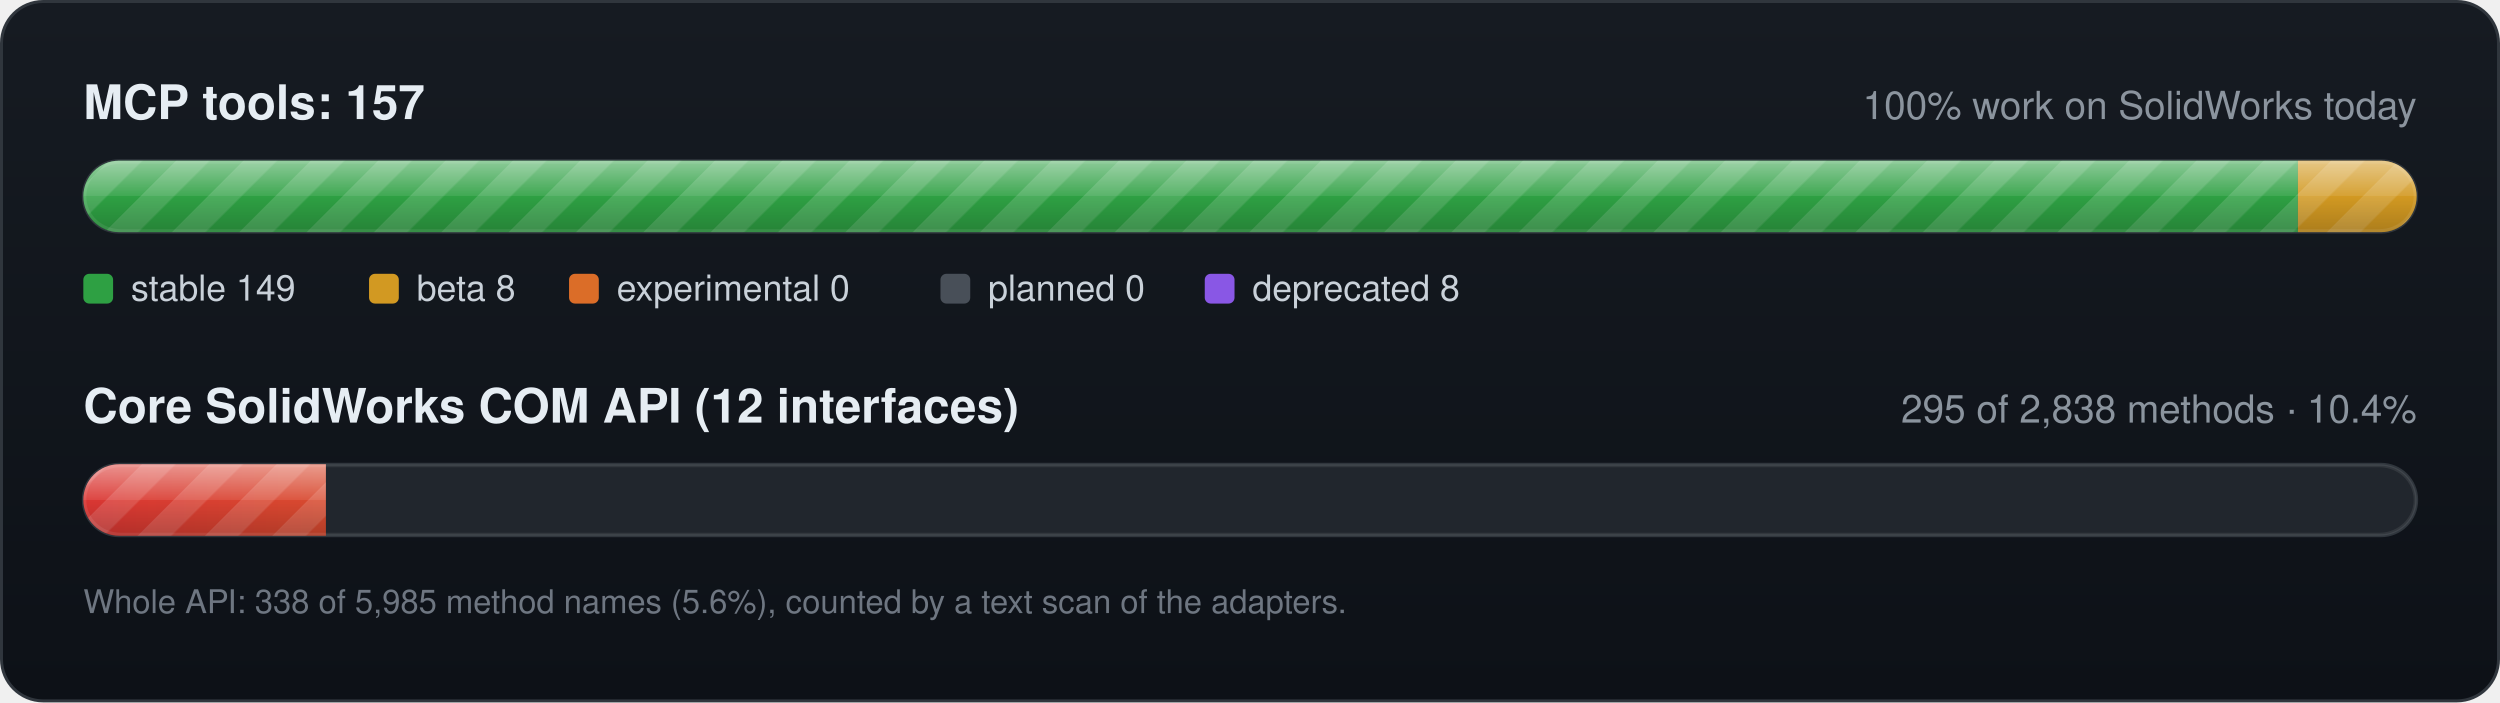
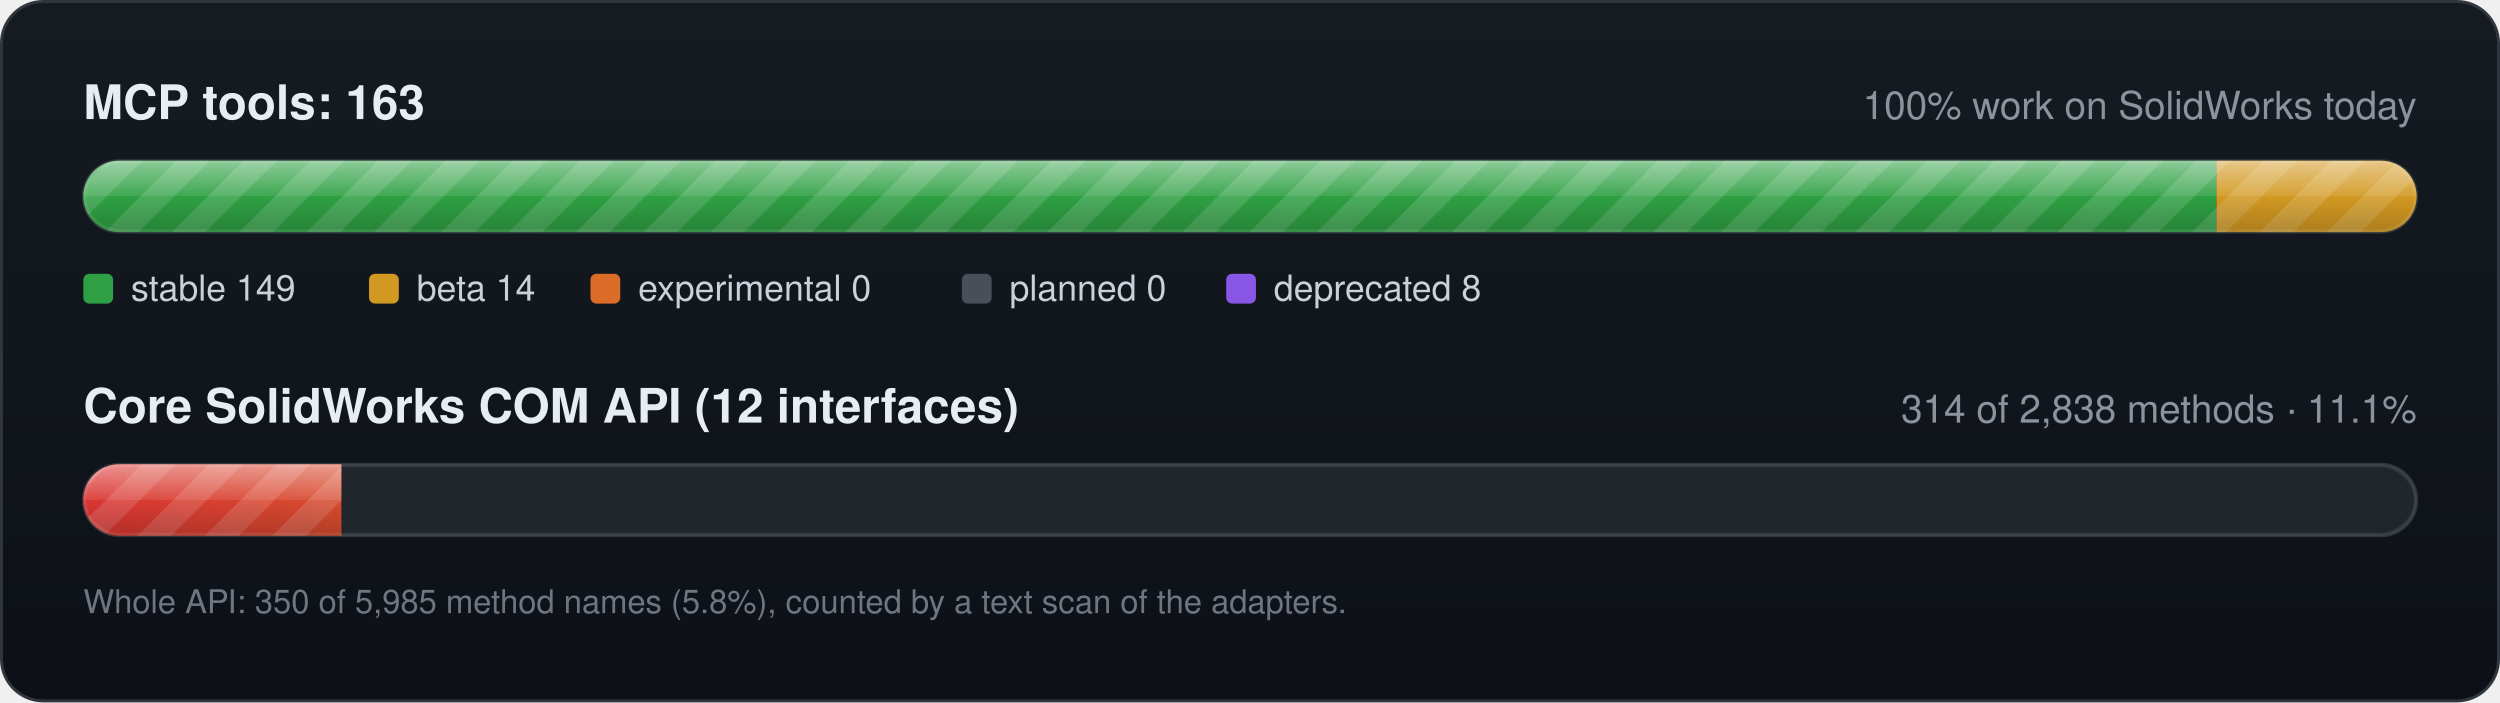
<svg xmlns="http://www.w3.org/2000/svg" width="840" height="236" viewBox="0 0 840 236" role="img" aria-label="Project progress">
  <defs>
    <linearGradient id="panel" x1="0" y1="0" x2="0" y2="1">
      <stop offset="0" stop-color="#161b22" />
      <stop offset="1" stop-color="#0d1117" />
    </linearGradient>
    <linearGradient id="gloss" x1="0" y1="0" x2="0" y2="1">
      <stop offset="0" stop-color="#fff" stop-opacity=".45" />
      <stop offset=".5" stop-color="#fff" stop-opacity=".08" />
      <stop offset=".5" stop-color="#000" stop-opacity="0" />
      <stop offset="1" stop-color="#000" stop-opacity=".18" />
    </linearGradient>
    <linearGradient id="heat" gradientUnits="userSpaceOnUse" x1="28" y1="0" x2="812" y2="0">
      <stop offset="0" stop-color="#da3633" />
      <stop offset=".5" stop-color="#d29922" />
      <stop offset="1" stop-color="#2ea043" />
    </linearGradient>
    <pattern id="stripes" width="16" height="16" patternUnits="userSpaceOnUse" patternTransform="rotate(45)">
      <rect width="8" height="16" fill="#fff" fill-opacity=".14" />
      <animateTransform attributeName="patternTransform" type="translate" additive="sum" from="0 0" to="16 0" dur="1.6s" repeatCount="indefinite" />
    </pattern>
    <clipPath id="track-tools">
      <rect x="28" y="54" width="784" height="24" rx="12.0" />
    </clipPath>
    <clipPath id="track-com">
      <rect x="28" y="156" width="784" height="24" rx="12.0" />
    </clipPath>
  </defs>
  <rect x=".5" y=".5" width="839" height="235" rx="14" fill="url(#panel)" stroke="#30363d" />
-   <text x="28" y="40" font-family="-apple-system,'Segoe UI',Helvetica,Arial,sans-serif" font-size="16" fill="#e6edf3" font-weight="600" text-anchor="start">MCP tools: 157</text>
+   <text x="28" y="40" font-family="-apple-system,'Segoe UI',Helvetica,Arial,sans-serif" font-size="16" fill="#e6edf3" font-weight="600" text-anchor="start">MCP tools: 163</text>
  <text x="812" y="40" font-family="-apple-system,'Segoe UI',Helvetica,Arial,sans-serif" font-size="13" fill="#8b949e" font-weight="400" text-anchor="end">100% work on SolidWorks today</text>
  <rect x="28" y="54" width="784" height="24" rx="12.0" fill="#21262d" stroke="#30363d" />
  <g clip-path="url(#track-tools)">
-     <rect x="28.0" y="54" width="744.1" height="24" fill="#2ea043" />
-     <rect x="772.1" y="54" width="39.9" height="24" fill="#d29922" />
+     <rect x="28.0" y="54" width="716.7" height="24" fill="#2ea043" />
+     <rect x="744.7" y="54" width="67.3" height="24" fill="#d29922" />
    <rect x="812.0" y="54" width="0.0" height="24" fill="#db6d28" />
    <rect x="28" y="54" width="784.0" height="24" fill="url(#stripes)" />
    <rect x="28" y="54" width="784.0" height="24" fill="url(#gloss)" />
  </g>
  <rect x="28.5" y="54.5" width="783" height="23" rx="12.0" fill="none" stroke="#fff" stroke-opacity=".08" />
  <rect x="28" y="92" width="10" height="10" rx="2" fill="#2ea043" />
  <text x="44" y="101" font-family="-apple-system,'Segoe UI',Helvetica,Arial,sans-serif" font-size="12" fill="#c9d1d9" font-weight="400" text-anchor="start">stable 149</text>
  <rect x="124" y="92" width="10" height="10" rx="2" fill="#d29922" />
-   <text x="140" y="101" font-family="-apple-system,'Segoe UI',Helvetica,Arial,sans-serif" font-size="12" fill="#c9d1d9" font-weight="400" text-anchor="start">beta 8</text>
-   <rect x="191.2" y="92" width="10" height="10" rx="2" fill="#db6d28" />
-   <text x="207.2" y="101" font-family="-apple-system,'Segoe UI',Helvetica,Arial,sans-serif" font-size="12" fill="#c9d1d9" font-weight="400" text-anchor="start">experimental 0</text>
-   <rect x="316" y="92" width="10" height="10" rx="2" fill="#484f58" />
-   <text x="332" y="101" font-family="-apple-system,'Segoe UI',Helvetica,Arial,sans-serif" font-size="12" fill="#c9d1d9" font-weight="400" text-anchor="start">planned 0</text>
-   <rect x="404.8" y="92" width="10" height="10" rx="2" fill="#8957e5" />
-   <text x="420.8" y="101" font-family="-apple-system,'Segoe UI',Helvetica,Arial,sans-serif" font-size="12" fill="#c9d1d9" font-weight="400" text-anchor="start">deprecated 8</text>
+   <text x="140" y="101" font-family="-apple-system,'Segoe UI',Helvetica,Arial,sans-serif" font-size="12" fill="#c9d1d9" font-weight="400" text-anchor="start">beta 14</text>
+   <rect x="198.4" y="92" width="10" height="10" rx="2" fill="#db6d28" />
+   <text x="214.4" y="101" font-family="-apple-system,'Segoe UI',Helvetica,Arial,sans-serif" font-size="12" fill="#c9d1d9" font-weight="400" text-anchor="start">experimental 0</text>
+   <rect x="323.2" y="92" width="10" height="10" rx="2" fill="#484f58" />
+   <text x="339.2" y="101" font-family="-apple-system,'Segoe UI',Helvetica,Arial,sans-serif" font-size="12" fill="#c9d1d9" font-weight="400" text-anchor="start">planned 0</text>
+   <rect x="412" y="92" width="10" height="10" rx="2" fill="#8957e5" />
+   <text x="428" y="101" font-family="-apple-system,'Segoe UI',Helvetica,Arial,sans-serif" font-size="12" fill="#c9d1d9" font-weight="400" text-anchor="start">deprecated 8</text>
  <text x="28" y="142" font-family="-apple-system,'Segoe UI',Helvetica,Arial,sans-serif" font-size="16" fill="#e6edf3" font-weight="600" text-anchor="start">Core SolidWorks COM API (12 interfaces)</text>
-   <text x="812" y="142" font-family="-apple-system,'Segoe UI',Helvetica,Arial,sans-serif" font-size="13" fill="#8b949e" font-weight="400" text-anchor="end">295 of 2,838 methods · 10.4%</text>
+   <text x="812" y="142" font-family="-apple-system,'Segoe UI',Helvetica,Arial,sans-serif" font-size="13" fill="#8b949e" font-weight="400" text-anchor="end">314 of 2,838 methods · 11.1%</text>
  <rect x="28" y="156" width="784" height="24" rx="12.0" fill="#21262d" stroke="#30363d" />
  <g clip-path="url(#track-com)">
-     <rect x="28.0" y="156" width="81.5" height="24" fill="url(#heat)" />
-     <rect x="28" y="156" width="81.5" height="24" fill="url(#stripes)" />
-     <rect x="28" y="156" width="81.5" height="24" fill="url(#gloss)" />
+     <rect x="28.0" y="156" width="86.7" height="24" fill="url(#heat)" />
+     <rect x="28" y="156" width="86.7" height="24" fill="url(#stripes)" />
+     <rect x="28" y="156" width="86.7" height="24" fill="url(#gloss)" />
  </g>
  <rect x="28.5" y="156.5" width="783" height="23" rx="12.0" fill="none" stroke="#fff" stroke-opacity=".08" />
-   <text x="28" y="206" font-family="-apple-system,'Segoe UI',Helvetica,Arial,sans-serif" font-size="11" fill="#6e7681" font-weight="400" text-anchor="start">Whole API: 338 of 5,985 method names (5.6%), counted by a text scan of the adapters.</text>
+   <text x="28" y="206" font-family="-apple-system,'Segoe UI',Helvetica,Arial,sans-serif" font-size="11" fill="#6e7681" font-weight="400" text-anchor="start">Whole API: 350 of 5,985 method names (5.8%), counted by a text scan of the adapters.</text>
</svg>
